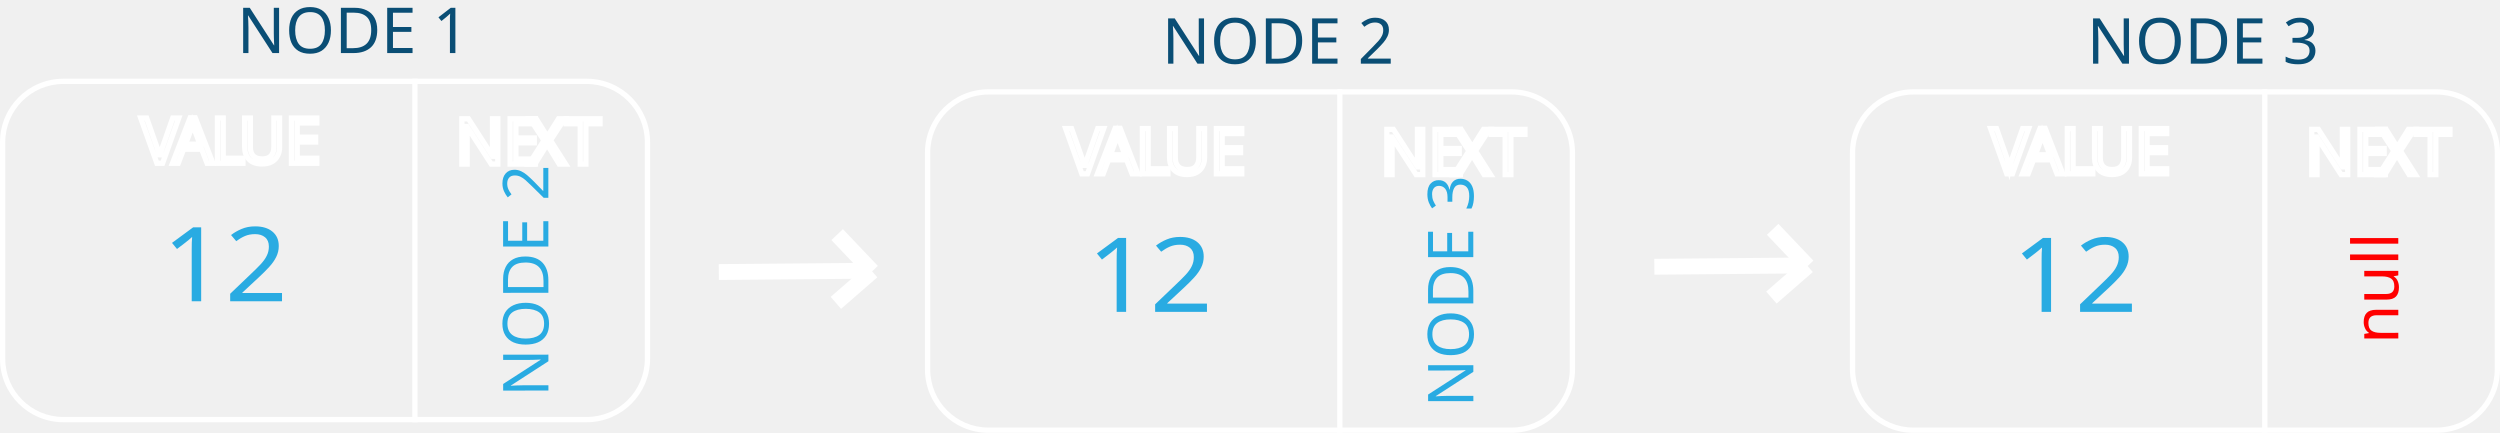
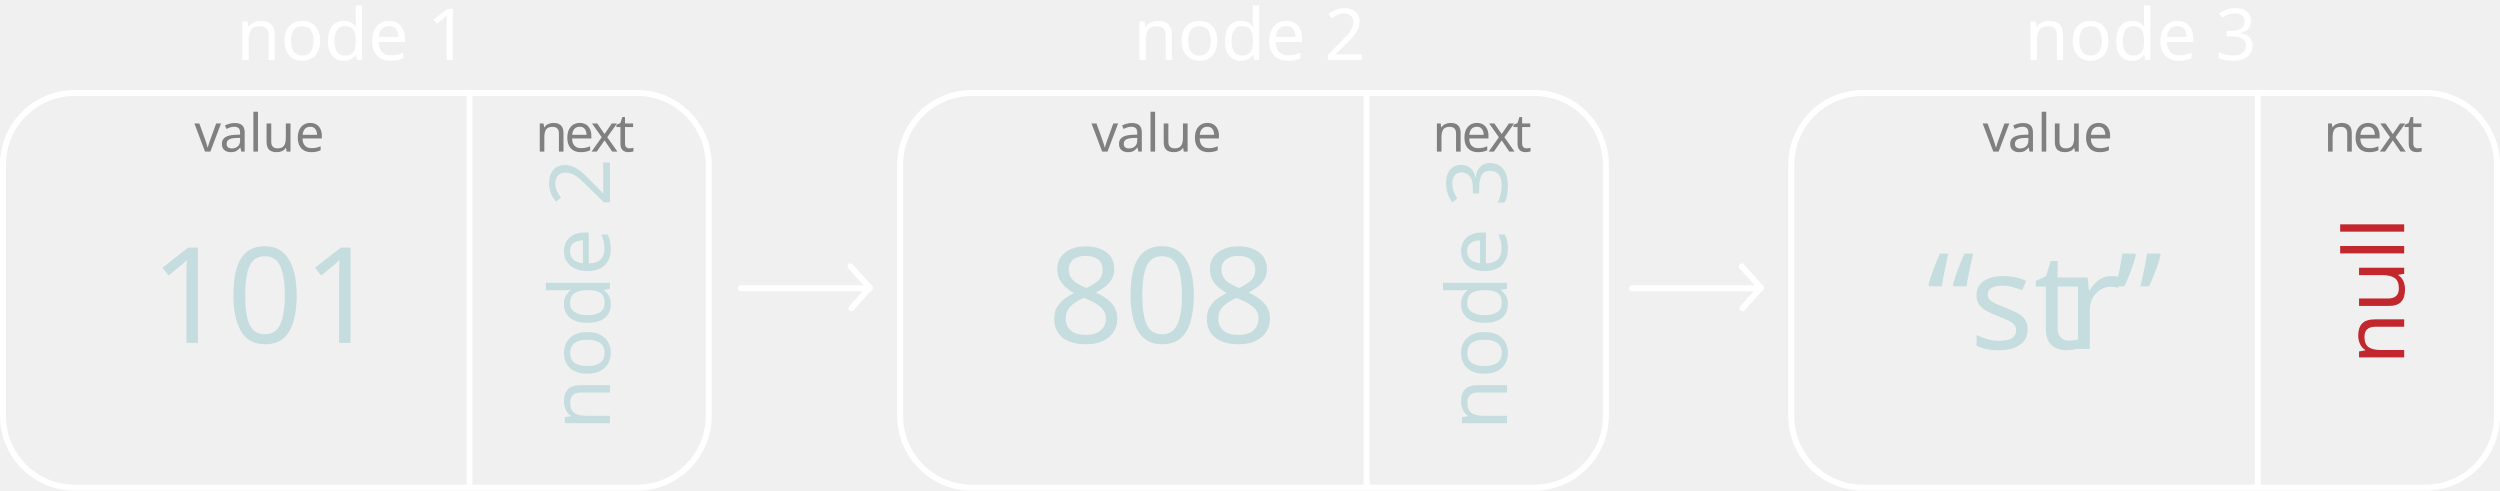
- <svg xmlns="http://www.w3.org/2000/svg" id="Layer_1" data-name="Layer 1" viewBox="0 0 473 81.89">
+ <svg xmlns="http://www.w3.org/2000/svg" id="Layer_1" data-name="Layer 1" viewBox="0 0 418 82.04">
  <defs>
-     <style>.cls-1{fill:#fff;}.cls-11,.cls-13,.cls-2,.cls-3{fill:none;stroke:#fff;}.cls-11,.cls-13,.cls-2{stroke-miterlimit:8;}.cls-10,.cls-11,.cls-12,.cls-3,.cls-8{font-size:12px;}.cls-10,.cls-11,.cls-12,.cls-3,.cls-8,.cls-9{font-family:MyriadPro-Regular, Myriad Pro;}.cls-4{letter-spacing:-0.06em;}.cls-5{letter-spacing:0em;}.cls-6{letter-spacing:-0.04em;}.cls-7{letter-spacing:0.01em;}.cls-8{fill:#0a4e75;}.cls-9{font-size:19.57px;}.cls-10,.cls-9{fill:#29abe2;}.cls-12{fill:red;}.cls-13{stroke-width:3px;}</style>
+     <style>.cls-1{fill:none;}.cls-1,.cls-10{stroke:#fff;stroke-miterlimit:10;}.cls-2{font-size:12px;}.cls-10,.cls-2{fill:#fff;}.cls-14,.cls-2,.cls-3,.cls-8,.cls-9{font-family:MyriadPro-Regular, Myriad Pro;}.cls-3{font-size:8.78px;fill:gray;}.cls-4{letter-spacing:0em;}.cls-5{letter-spacing:0em;}.cls-6{letter-spacing:0.01em;}.cls-7{letter-spacing:0em;}.cls-8{font-size:22.31px;}.cls-8,.cls-9{fill:#c5ddde;}.cls-14,.cls-9{font-size:14.07px;}.cls-10{stroke-linecap:round;}.cls-11{letter-spacing:-0.03em;}.cls-12{letter-spacing:0.03em;}.cls-13{letter-spacing:-0.09em;}.cls-14{fill:#c1272d;}</style>
  </defs>
-   <path class="cls-1" d="M195,82a11,11,0,0,1,11,11v41a11,11,0,0,1-11,11H96a11,11,0,0,1-11-11V93A11,11,0,0,1,96,82h99m0-1H96A12,12,0,0,0,84,93v41a12,12,0,0,0,12,12h99a12,12,0,0,0,12-12V93a12,12,0,0,0-12-12Z" transform="translate(-84 -66.11)" />
-   <line class="cls-2" x1="78.5" y1="14.89" x2="78.5" y2="79.89" />
-   <text class="cls-3" transform="translate(26.62 30.89)">
-     <tspan class="cls-4">V</tspan>
-     <tspan class="cls-5" x="6.01" y="0">A</tspan>
-     <tspan class="cls-6" x="13.36" y="0">L</tspan>
-     <tspan x="18.59" y="0">UE</tspan>
+   <rect class="cls-1" x="0.5" y="15.54" width="118" height="66" rx="12" ry="12" />
+   <text class="cls-2" transform="translate(39.5 10.04)">node 1</text>
+   <line class="cls-1" x1="78.5" y1="15.54" x2="78.5" y2="81.54" />
+   <text class="cls-3" transform="translate(32.5 25.35)">
+     <tspan class="cls-4">v</tspan>
+     <tspan x="4.19" y="0">alue</tspan>
  </text>
-   <text class="cls-3" transform="translate(86.23 31.04)">NE
-       <tspan class="cls-7" x="13.8" y="0">X</tspan>
-     <tspan x="20.75" y="0">T</tspan>
+   <text class="cls-3" transform="translate(89.5 25.35)">n<tspan class="cls-5" x="4.87" y="0">e</tspan>
+     <tspan class="cls-6" x="9.25" y="0">x</tspan>
+     <tspan class="cls-7" x="13.42" y="0">t</tspan>
  </text>
-   <text class="cls-8" transform="translate(44.85 10.04)">NODE 1</text>
-   <text class="cls-9" transform="translate(30.69 57) scale(1.06 1)">12</text>
-   <text class="cls-10" transform="translate(103.76 75.05) rotate(-90.02)">NODE 2</text>
-   <path class="cls-1" d="M370,84a11,11,0,0,1,11,11v41a11,11,0,0,1-11,11H271a11,11,0,0,1-11-11V95a11,11,0,0,1,11-11h99m0-1H271a12,12,0,0,0-12,12v41a12,12,0,0,0,12,12h99a12,12,0,0,0,12-12V95a12,12,0,0,0-12-12Z" transform="translate(-84 -66.11)" />
-   <line class="cls-2" x1="253.5" y1="16.89" x2="253.5" y2="81.89" />
-   <text class="cls-3" transform="translate(201.62 32.89)">
-     <tspan class="cls-4">V</tspan>
-     <tspan class="cls-5" x="6.01" y="0">A</tspan>
-     <tspan class="cls-6" x="13.36" y="0">L</tspan>
-     <tspan x="18.59" y="0">UE</tspan>
+   <text class="cls-8" transform="translate(25.17 57.34)">101</text>
+   <text class="cls-9" transform="translate(101.98 71.96) rotate(-90)">node 2</text>
+   <rect class="cls-1" x="150.5" y="15.54" width="118" height="66" rx="12" ry="12" />
+   <text class="cls-2" transform="translate(189.5 10.04)">node 2</text>
+   <line class="cls-1" x1="228.5" y1="15.54" x2="228.5" y2="81.54" />
+   <text class="cls-3" transform="translate(182.5 25.35)">
+     <tspan class="cls-4">v</tspan>
+     <tspan x="4.19" y="0">alue</tspan>
  </text>
-   <text class="cls-3" transform="translate(261.23 33.04)">NE<tspan class="cls-7" x="13.8" y="0">X</tspan>
-     <tspan x="20.75" y="0">T</tspan>
+   <text class="cls-3" transform="translate(239.5 25.35)">n<tspan class="cls-5" x="4.87" y="0">e</tspan>
+     <tspan class="cls-6" x="9.25" y="0">x</tspan>
+     <tspan class="cls-7" x="13.42" y="0">t</tspan>
  </text>
-   <text class="cls-8" transform="translate(219.85 12.04)">NODE 2</text>
-   <text class="cls-9" transform="translate(205.69 59) scale(1.06 1)">12</text>
-   <text class="cls-10" transform="translate(278.76 77.05) rotate(-90.02)">NODE 3</text>
-   <path class="cls-1" d="M545,84a11,11,0,0,1,11,11v41a11,11,0,0,1-11,11H446a11,11,0,0,1-11-11V95a11,11,0,0,1,11-11h99m0-1H446a12,12,0,0,0-12,12v41a12,12,0,0,0,12,12h99a12,12,0,0,0,12-12V95a12,12,0,0,0-12-12Z" transform="translate(-84 -66.11)" />
-   <line class="cls-2" x1="428.5" y1="16.89" x2="428.5" y2="81.89" />
-   <text class="cls-11" transform="translate(376.62 32.89)">
-     <tspan class="cls-4">V</tspan>
-     <tspan class="cls-5" x="6.01" y="0">A</tspan>
-     <tspan class="cls-6" x="13.36" y="0">L</tspan>
-     <tspan x="18.59" y="0">UE</tspan>
+   <text class="cls-8" transform="translate(175.17 57.34)">808</text>
+   <text class="cls-9" transform="translate(251.98 71.96) rotate(-90)">node 3</text>
+   <line class="cls-10" x1="123.87" y1="48.21" x2="145.39" y2="48.21" />
+   <line class="cls-10" x1="142.21" y1="44.54" x2="145.39" y2="48.09" />
+   <line class="cls-10" x1="145.39" y1="48.14" x2="142.35" y2="51.54" />
+   <rect class="cls-1" x="299.5" y="15.54" width="118" height="66" rx="12" ry="12" />
+   <text class="cls-2" transform="translate(338.5 10.04)">node 3</text>
+   <line class="cls-1" x1="377.5" y1="15.54" x2="377.5" y2="81.54" />
+   <text class="cls-3" transform="translate(331.5 25.35)">
+     <tspan class="cls-4">v</tspan>
+     <tspan x="4.19" y="0">alue</tspan>
  </text>
-   <text class="cls-11" transform="translate(436.23 33.04)">NE<tspan class="cls-7" x="13.8" y="0">X</tspan>
-     <tspan x="20.75" y="0">T</tspan>
+   <text class="cls-3" transform="translate(388.5 25.35)">n<tspan class="cls-5" x="4.87" y="0">e</tspan>
+     <tspan class="cls-6" x="9.25" y="0">x</tspan>
+     <tspan class="cls-7" x="13.42" y="0">t</tspan>
  </text>
-   <text class="cls-8" transform="translate(394.85 12.04)">NODE 3</text>
-   <text class="cls-9" transform="translate(380.69 59) scale(1.06 1)">12</text>
-   <text class="cls-12" transform="translate(453.76 65.05) rotate(-90.02)">null </text>
-   <line class="cls-13" x1="136" y1="51.47" x2="164.88" y2="51.22" />
-   <line class="cls-13" x1="158.39" y1="44.39" x2="165" y2="51.34" />
-   <line class="cls-13" x1="158.15" y1="57.3" x2="165" y2="51.34" />
-   <line class="cls-13" x1="313" y1="50.47" x2="341.88" y2="50.22" />
-   <line class="cls-13" x1="335.39" y1="43.39" x2="342" y2="50.34" />
-   <line class="cls-13" x1="335.15" y1="56.3" x2="342" y2="50.34" />
+   <text class="cls-8" transform="translate(322.17 58.34)">
+     <tspan class="cls-11">“</tspan>
+     <tspan x="7.16" y="0">st</tspan>
+     <tspan class="cls-12" x="23.38" y="0">r</tspan>
+     <tspan class="cls-13" x="31.34" y="0">”</tspan>
+   </text>
+   <text class="cls-14" transform="translate(401.98 60.96) rotate(-90)">null</text>
+   <line class="cls-10" x1="272.87" y1="48.21" x2="294.39" y2="48.21" />
+   <line class="cls-10" x1="291.21" y1="44.54" x2="294.39" y2="48.09" />
+   <line class="cls-10" x1="294.39" y1="48.14" x2="291.35" y2="51.54" />
</svg>
